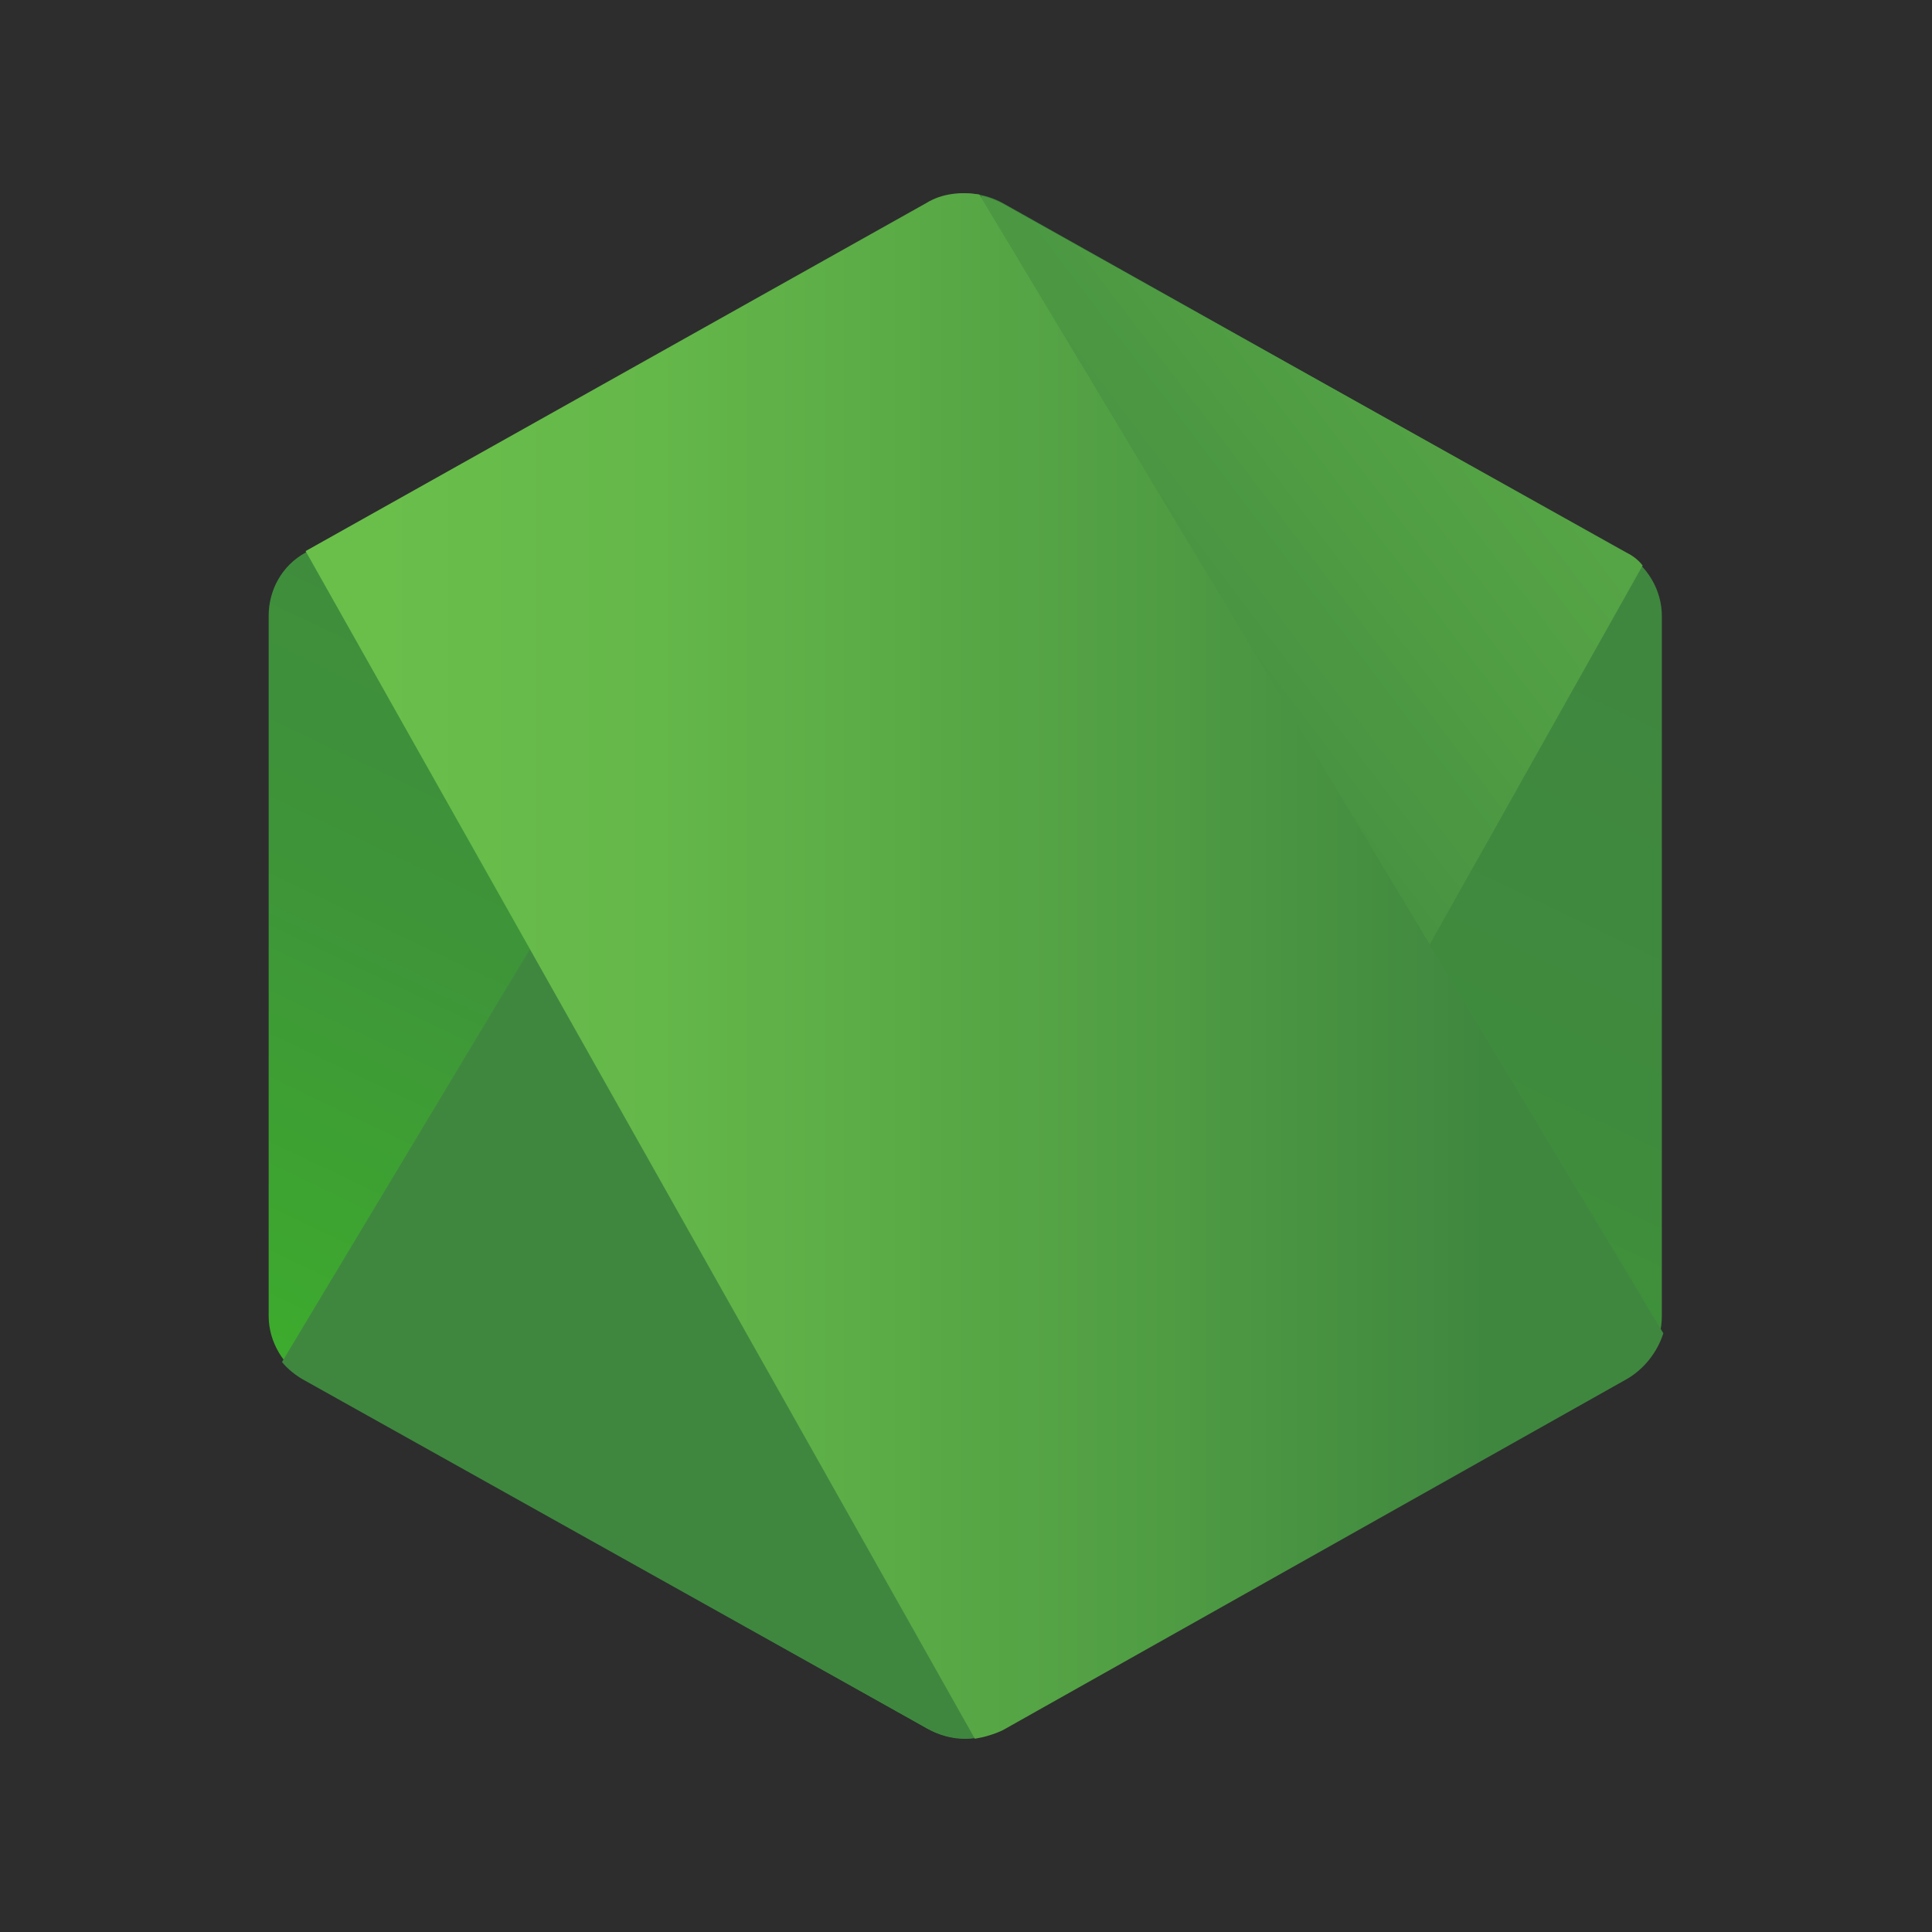
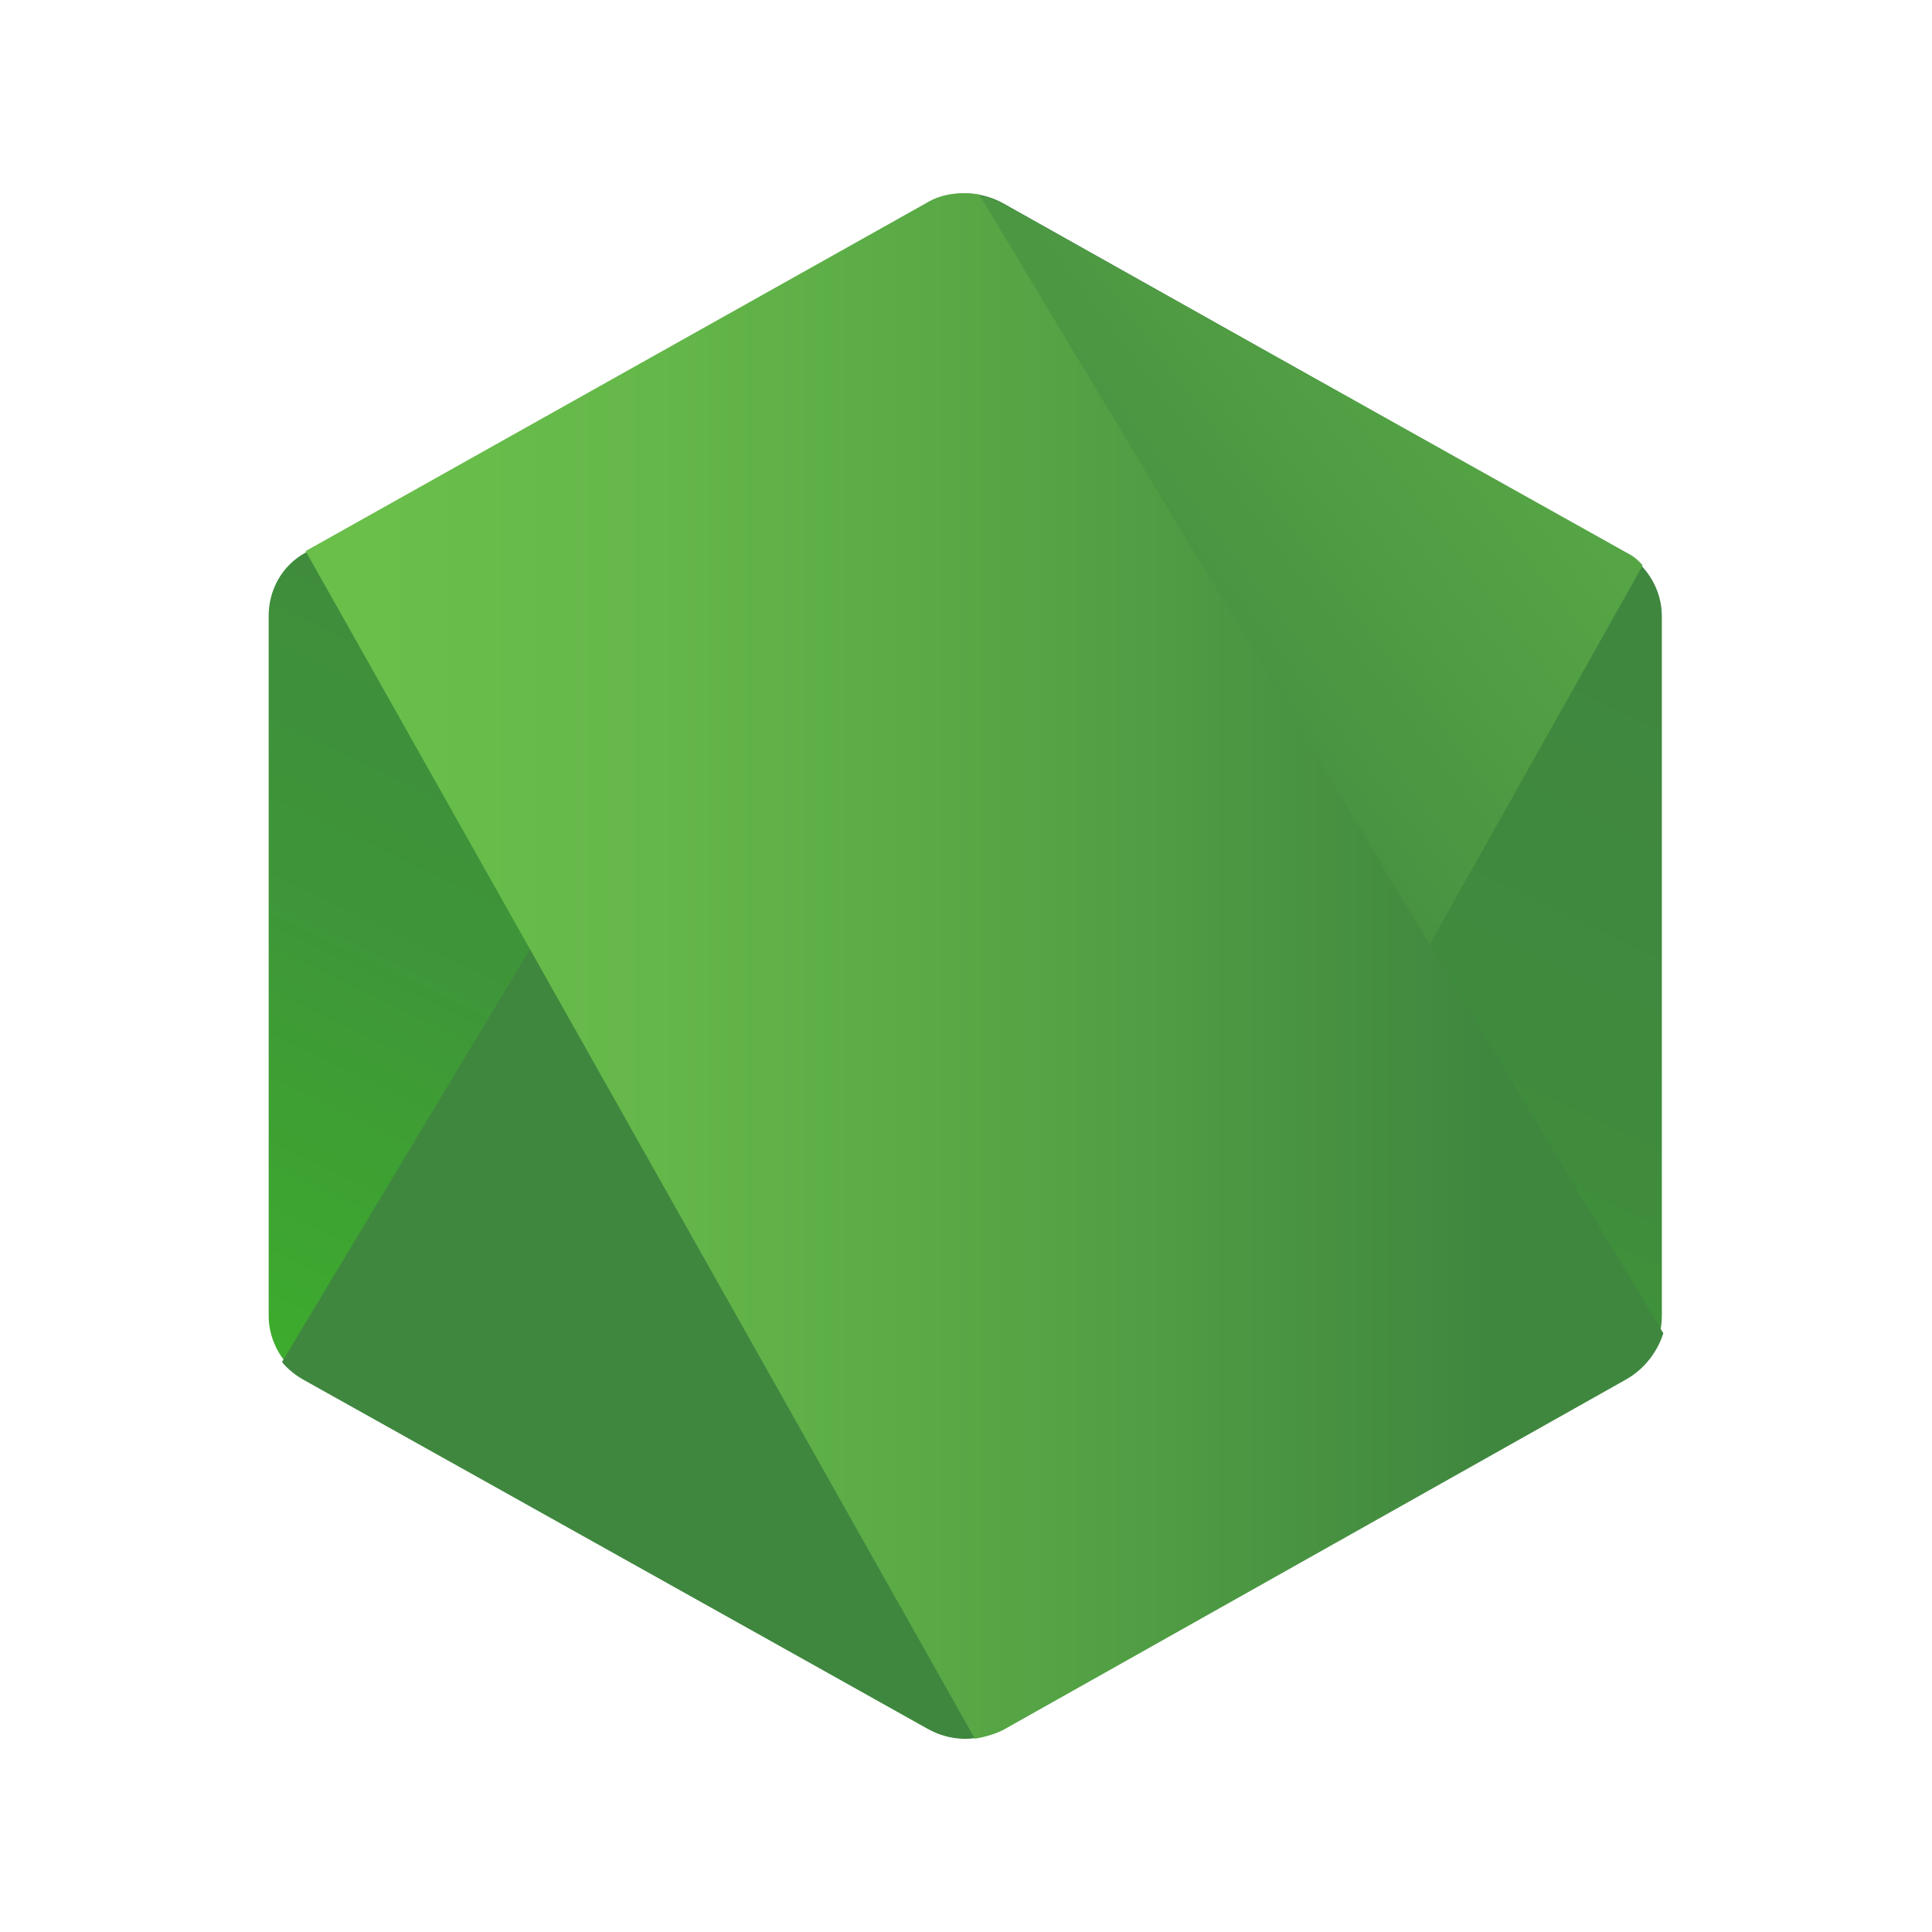
<svg xmlns="http://www.w3.org/2000/svg" viewBox="0 0 80 80">
-   <rect width="100%" height="100%" fill="#2D2D2D" />
+   <rect width="100%" height="100%" fill="white" />
  <path d="M41.529 8.412C40.55 7.876 39.388 7.876 38.409 8.412L12.654 22.88C11.676 23.415 11.125 24.427 11.125 25.499V54.494C11.125 55.566 11.737 56.577 12.654 57.113L38.409 71.581C39.388 72.117 40.55 72.117 41.529 71.581L67.284 57.113C68.263 56.577 68.813 55.566 68.813 54.494V25.499C68.813 24.427 68.201 23.415 67.284 22.88L41.529 8.412Z" fill="url(#paint0_linear_11_2098)" />
  <path d="M67.345 22.88L41.468 8.412C41.223 8.293 40.917 8.174 40.673 8.114L11.676 56.399C11.92 56.697 12.226 56.935 12.532 57.114L38.409 71.581C39.143 71.998 40 72.117 40.795 71.879L68.018 23.416C67.834 23.177 67.59 22.999 67.345 22.88Z" fill="url(#paint1_linear_11_2098)" />
  <path d="M67.346 57.113C68.08 56.696 68.631 55.982 68.875 55.208L40.551 8.054C39.817 7.935 39.022 7.995 38.349 8.411L12.655 22.819L40.367 71.997C40.735 71.937 41.163 71.818 41.53 71.64L67.346 57.113Z" fill="url(#paint2_linear_11_2098)" />
  <linearGradient id="paint0_linear_11_2098" x1="50.458" y1="19.187" x2="28.174" y2="65.897" gradientUnits="userSpaceOnUse">
    <stop stop-color="#3F873F" />
    <stop offset="0.33" stop-color="#3F8B3D" />
    <stop offset="0.637" stop-color="#3E9638" />
    <stop offset="0.934" stop-color="#3DA92E" />
    <stop offset="1" stop-color="#3DAE2B" />
  </linearGradient>
  <linearGradient id="paint1_linear_11_2098" x1="36.055" y1="43.382" x2="100.132" y2="-5.264" gradientUnits="userSpaceOnUse">
    <stop offset="0.138" stop-color="#3F873F" />
    <stop offset="0.402" stop-color="#52A044" />
    <stop offset="0.713" stop-color="#64B749" />
    <stop offset="0.908" stop-color="#6ABF4B" />
  </linearGradient>
  <linearGradient id="paint2_linear_11_2098" x1="10.182" y1="39.986" x2="69.777" y2="39.986" gradientUnits="userSpaceOnUse">
    <stop offset="0.092" stop-color="#6ABF4B" />
    <stop offset="0.287" stop-color="#64B749" />
    <stop offset="0.598" stop-color="#52A044" />
    <stop offset="0.862" stop-color="#3F873F" />
  </linearGradient>
</svg>
